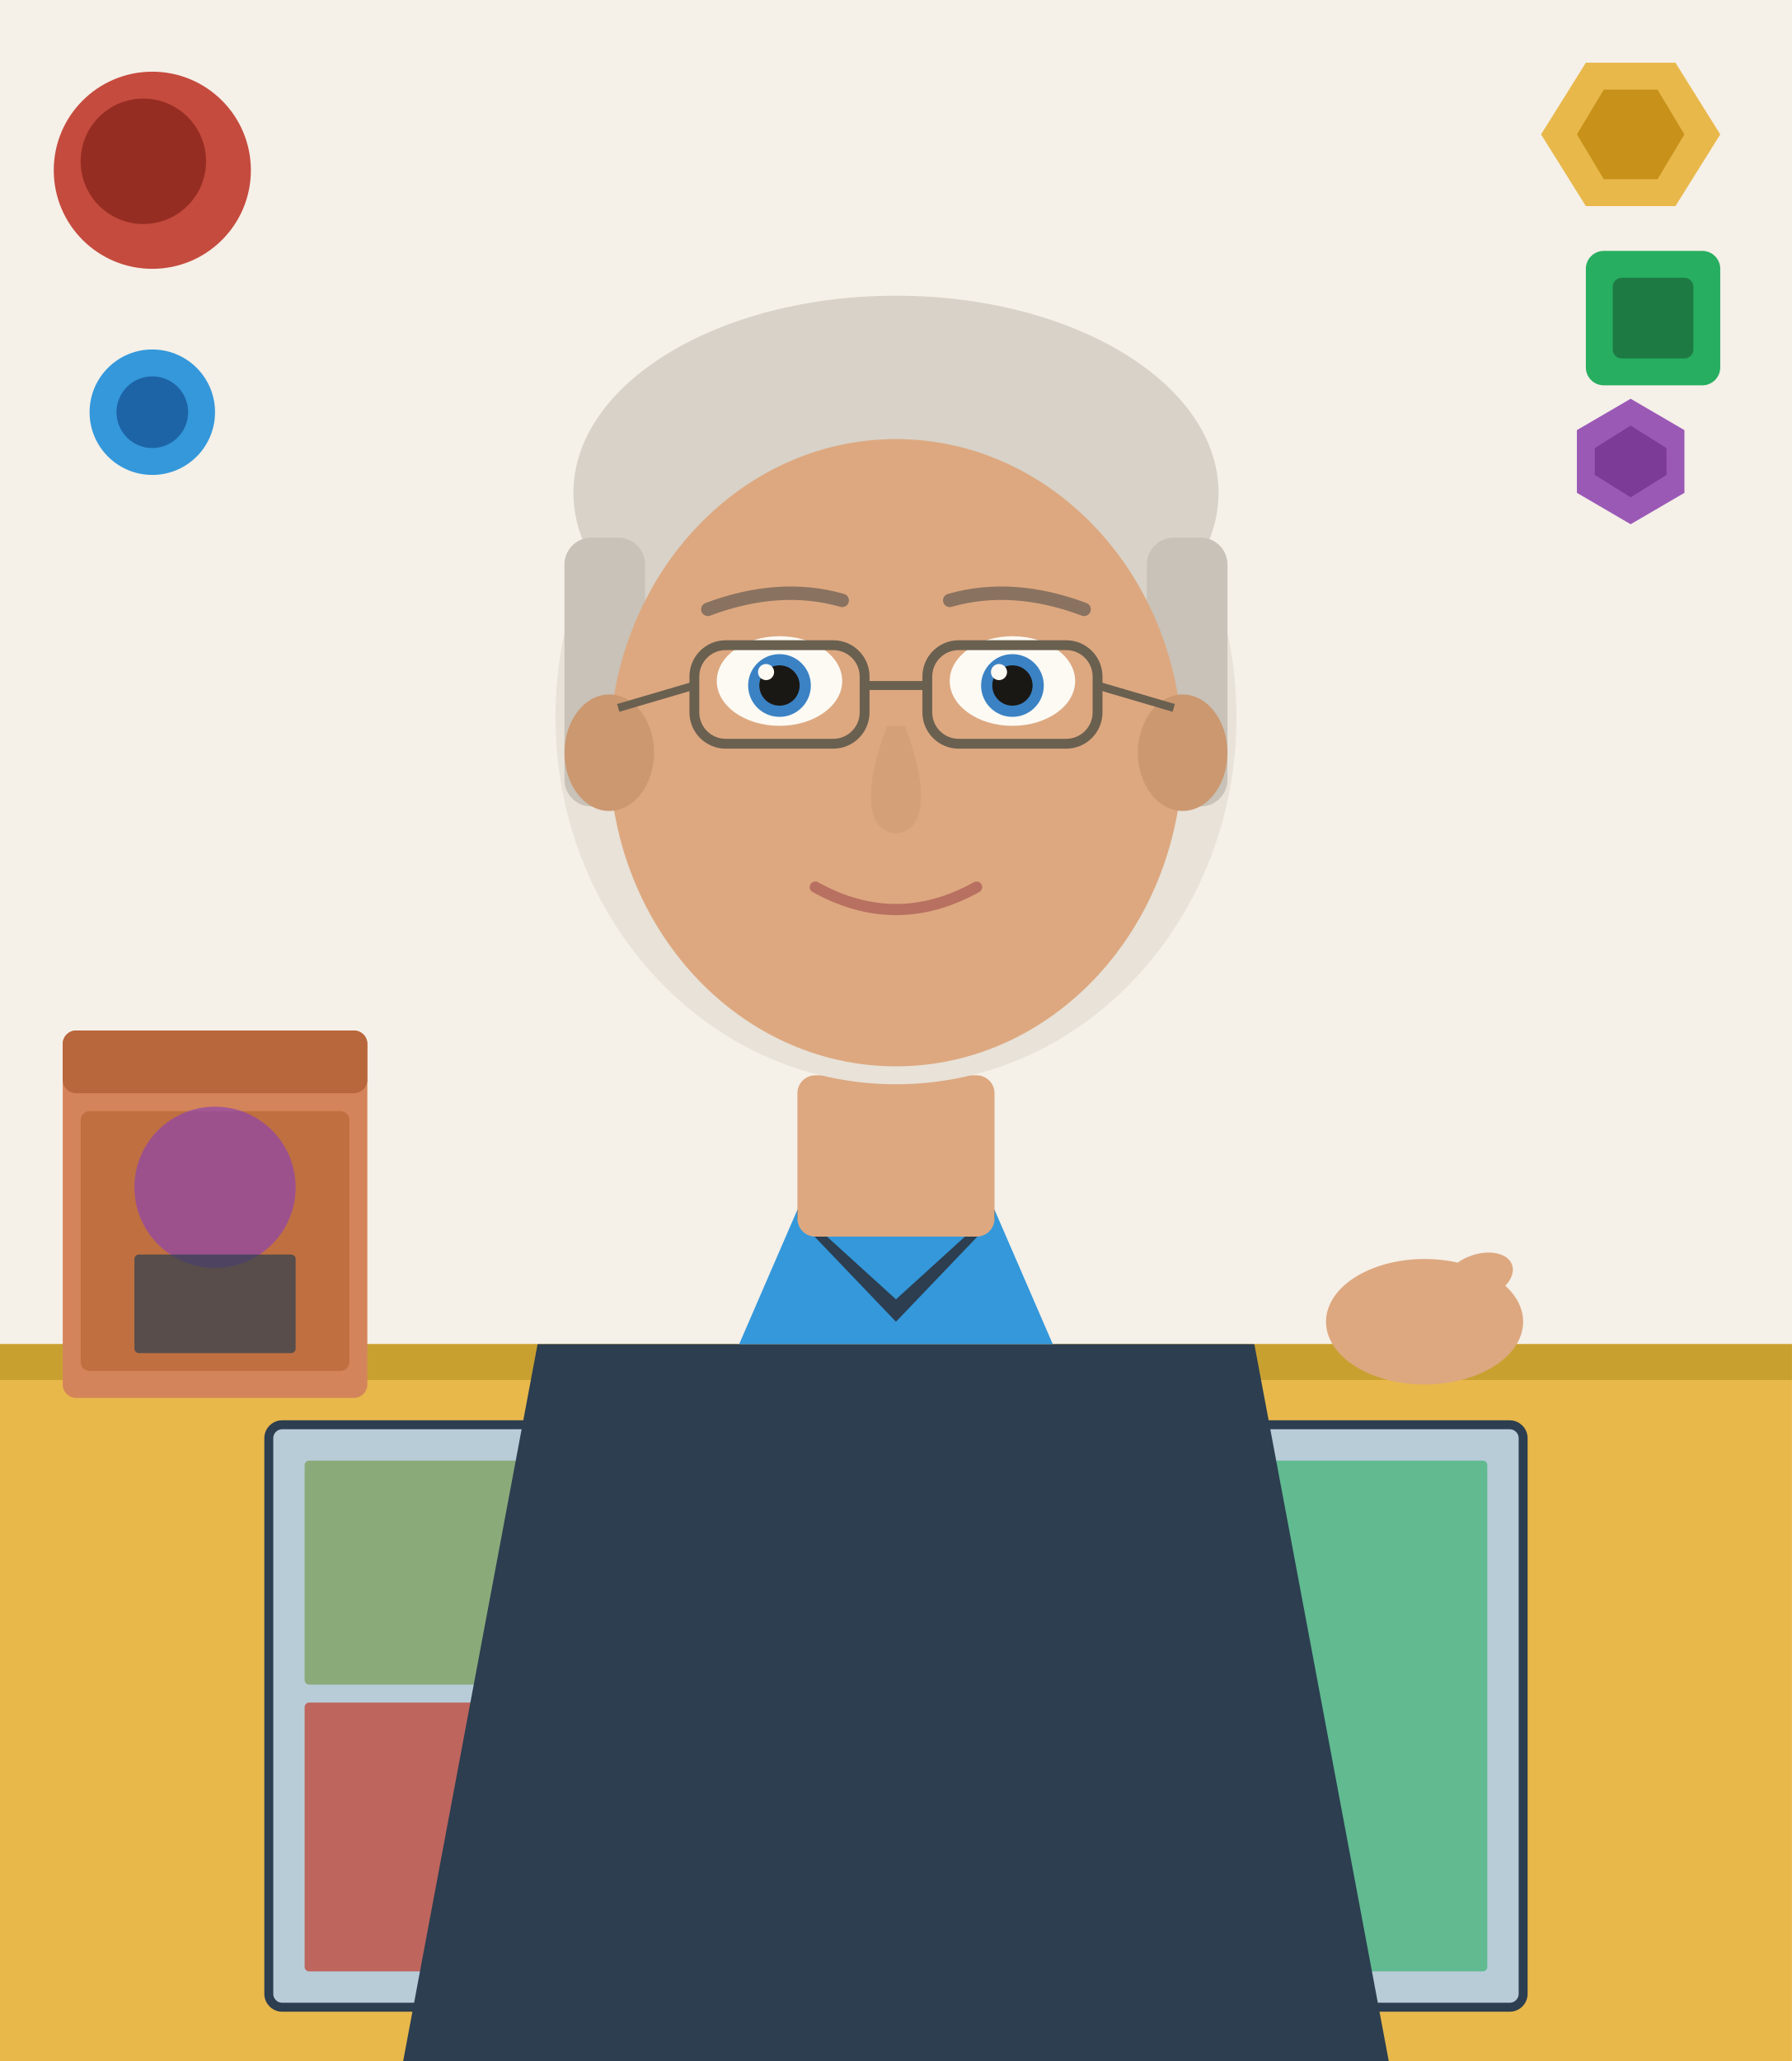
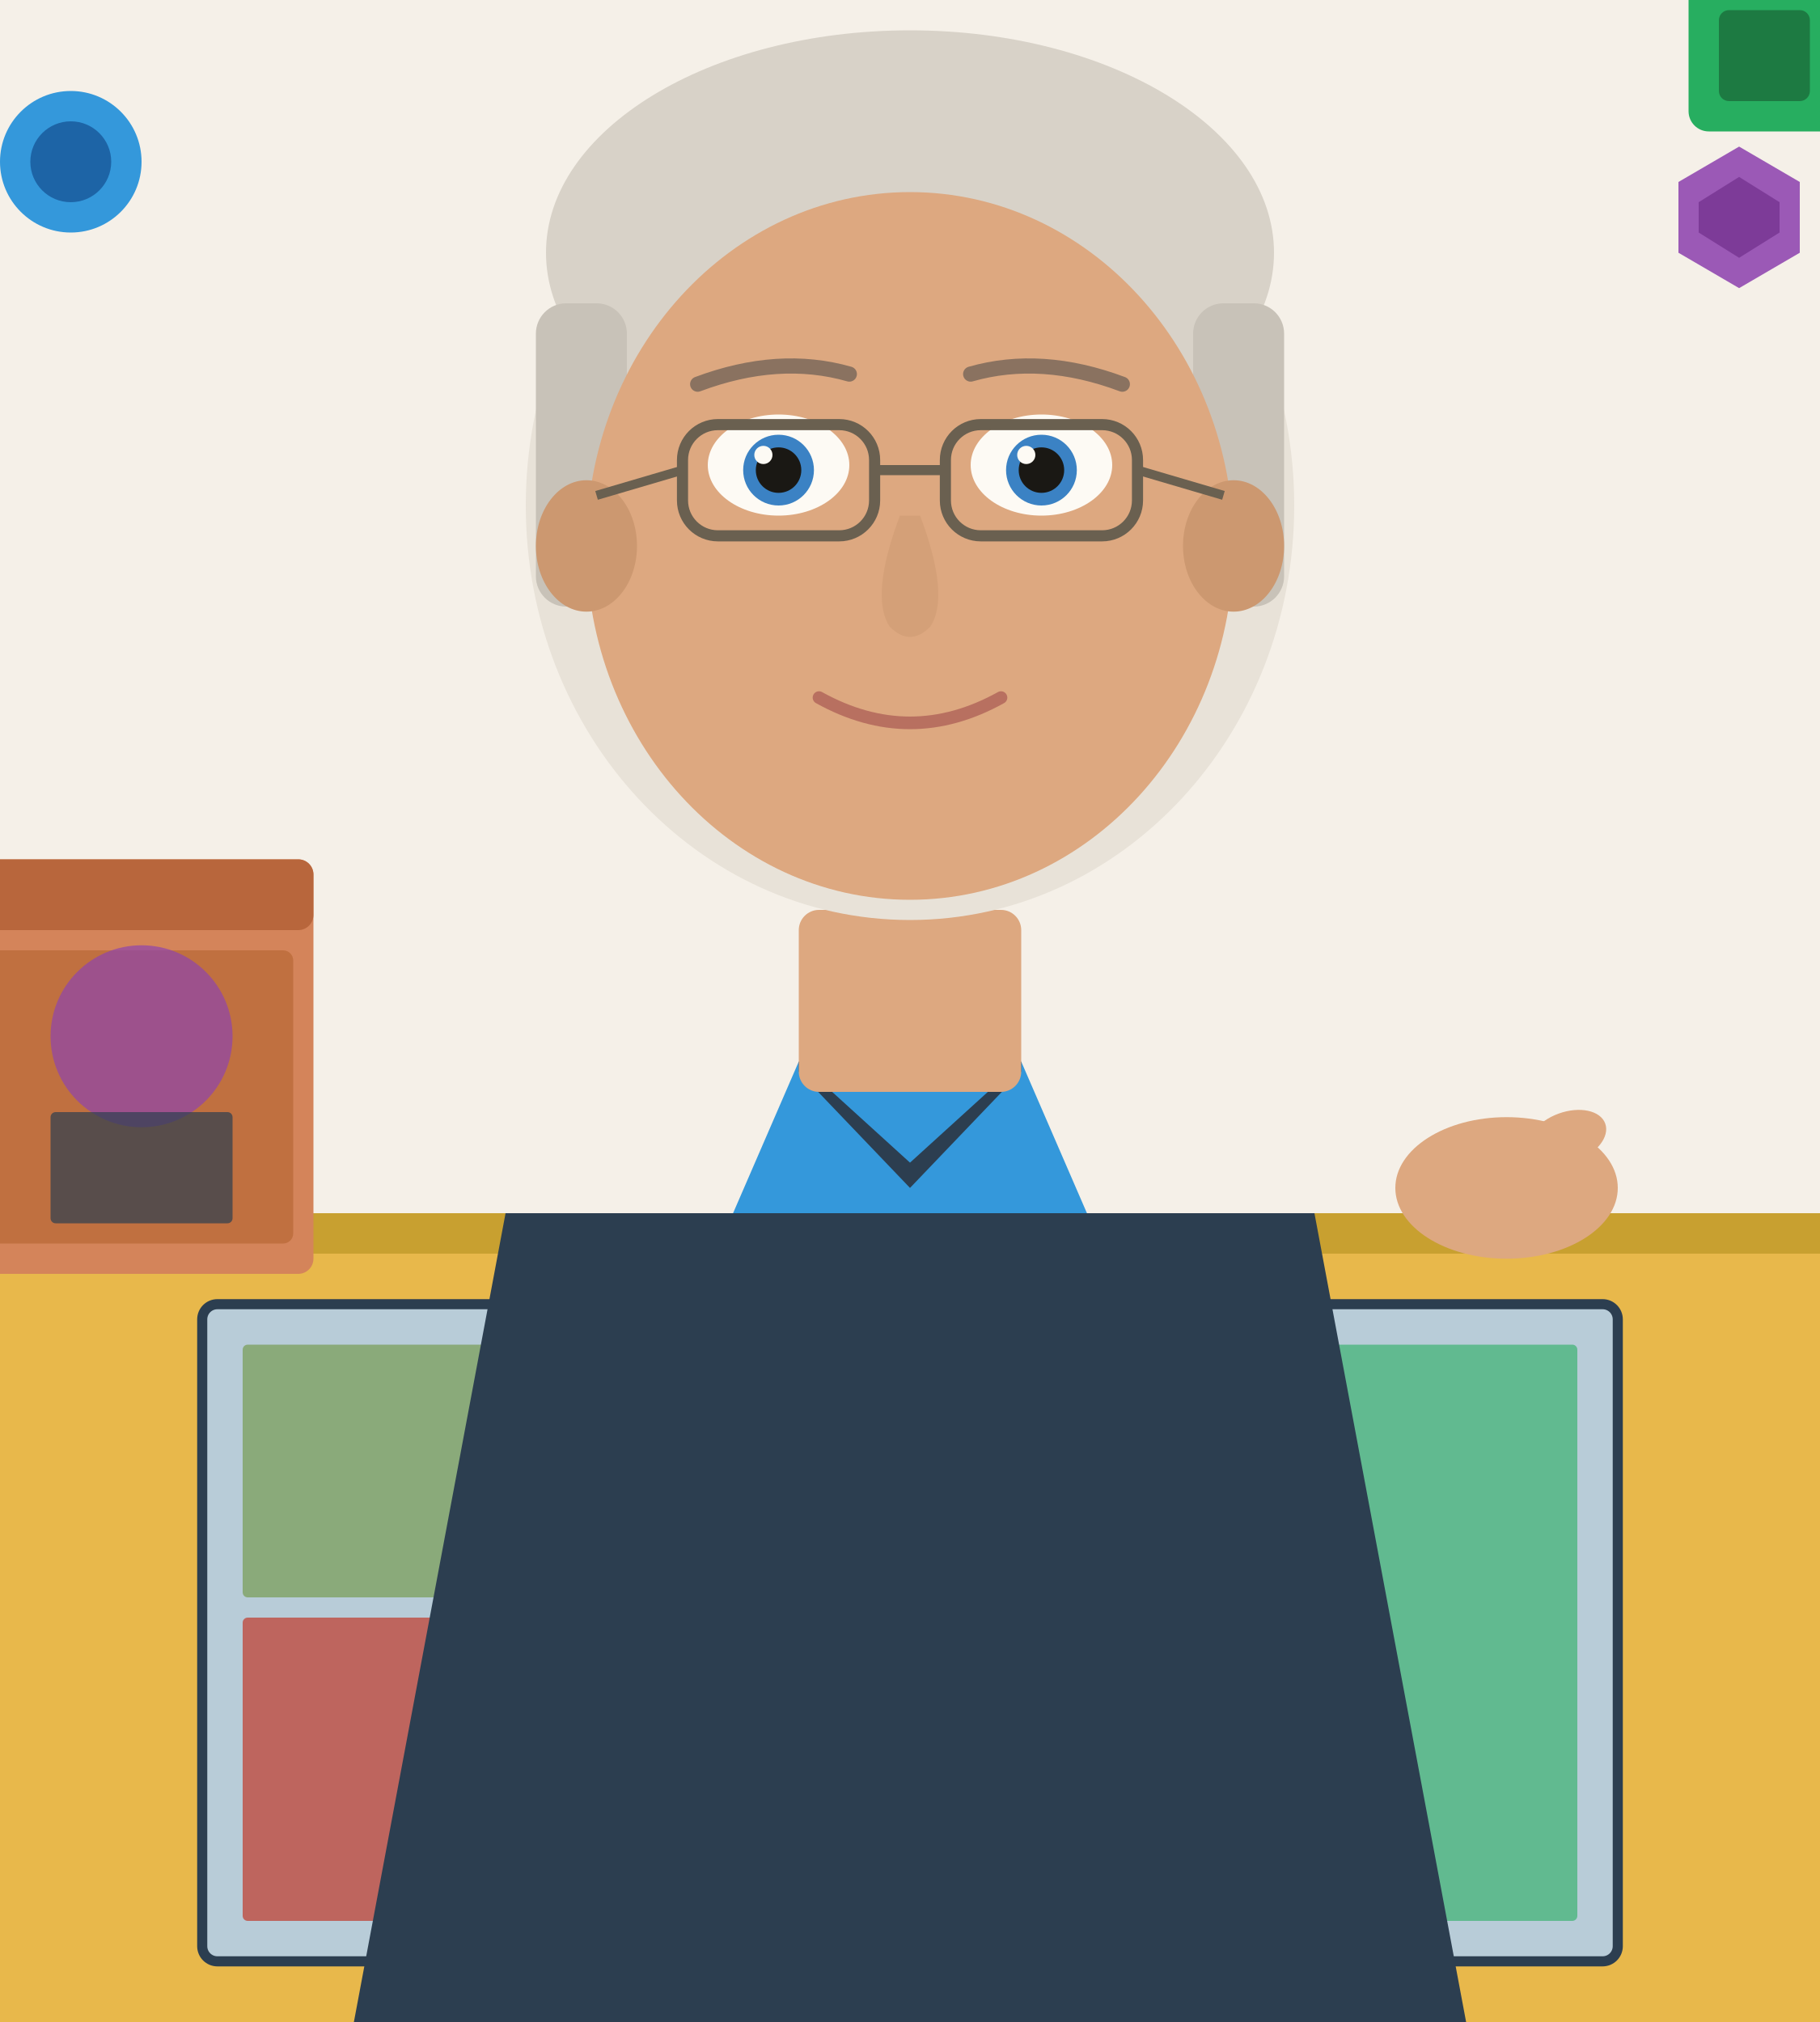
- <svg xmlns="http://www.w3.org/2000/svg" viewBox="0 0 400 460">
+ <svg xmlns="http://www.w3.org/2000/svg" viewBox="20 60 360 400">
  <rect width="400" height="460" fill="#f5f0e8" />
  <rect x="0" y="300" width="400" height="160" fill="#e8b84b" />
  <rect x="0" y="300" width="400" height="8" fill="#c8a030" />
  <rect x="60" y="318" width="280" height="130" fill="#b8ccd8" rx="3" />
  <rect x="60" y="318" width="280" height="130" fill="none" stroke="#2c3e50" stroke-width="2" rx="3" />
  <rect x="68" y="326" width="70" height="50" fill="#8aaa7a" rx="1" />
  <rect x="68" y="380" width="70" height="60" fill="#c0392b" rx="1" opacity="0.7" />
  <rect x="144" y="326" width="60" height="114" fill="#e8b84b" rx="1" opacity="0.6" />
  <rect x="210" y="326" width="50" height="60" fill="#9b59b6" rx="1" opacity="0.7" />
  <rect x="210" y="390" width="50" height="50" fill="#3b82c4" rx="1" opacity="0.7" />
  <rect x="266" y="326" width="66" height="114" fill="#27ae60" rx="1" opacity="0.6" />
  <rect x="14" y="230" width="68" height="82" fill="#d4845a" rx="3" />
  <rect x="14" y="230" width="68" height="14" fill="#b8663c" rx="3" />
  <rect x="18" y="248" width="60" height="58" fill="#c07040" rx="2" />
  <ellipse cx="48" cy="265" rx="18" ry="18" fill="#8e44ad" opacity="0.7" />
  <rect x="30" y="280" width="36" height="22" fill="#2c3e50" opacity="0.7" rx="1" />
  <polygon points="120,300 280,300 310,460 90,460" fill="#2c3e50" />
  <polygon points="178,270 222,270 235,300 165,300" fill="#3498db" />
  <polygon points="178,272 200,295 222,272 222,270 200,290 178,270" fill="#2c3e50" />
  <rect x="178" y="240" width="44" height="36" fill="#dda880" rx="4" />
  <ellipse cx="200" cy="160" rx="76" ry="82" fill="#e8e2d8" />
  <ellipse cx="200" cy="110" rx="72" ry="44" fill="#d8d2c8" />
  <rect x="126" y="120" width="18" height="60" fill="#c8c2b8" rx="6" />
  <rect x="256" y="120" width="18" height="60" fill="#c8c2b8" rx="6" />
  <ellipse cx="200" cy="168" rx="64" ry="70" fill="#dda880" />
  <ellipse cx="136" cy="168" rx="10" ry="13" fill="#cc9870" />
  <ellipse cx="264" cy="168" rx="10" ry="13" fill="#cc9870" />
  <path d="M 158 136 Q 174 130 188 134" fill="none" stroke="#8a7260" stroke-width="3" stroke-linecap="round" />
  <path d="M 212 134 Q 226 130 242 136" fill="none" stroke="#8a7260" stroke-width="3" stroke-linecap="round" />
  <ellipse cx="174" cy="152" rx="14" ry="10" fill="#fdfaf4" />
  <ellipse cx="226" cy="152" rx="14" ry="10" fill="#fdfaf4" />
  <circle cx="174" cy="153" r="7" fill="#3b82c4" />
  <circle cx="174" cy="153" r="4.5" fill="#1a1814" />
  <circle cx="171" cy="150" r="1.8" fill="#fdfaf4" />
  <circle cx="226" cy="153" r="7" fill="#3b82c4" />
  <circle cx="226" cy="153" r="4.5" fill="#1a1814" />
  <circle cx="223" cy="150" r="1.8" fill="#fdfaf4" />
  <rect x="155" y="144" width="38" height="22" rx="7" fill="none" stroke="#6a6050" stroke-width="2.2" />
  <rect x="207" y="144" width="38" height="22" rx="7" fill="none" stroke="#6a6050" stroke-width="2.2" />
  <line x1="193" y1="153" x2="207" y2="153" stroke="#6a6050" stroke-width="2" />
  <line x1="155" y1="153" x2="138" y2="158" stroke="#6a6050" stroke-width="1.8" />
  <line x1="245" y1="153" x2="262" y2="158" stroke="#6a6050" stroke-width="1.8" />
  <path d="M 198 162 Q 192 178 196 184 Q 200 188 204 184 Q 208 178 202 162" fill="#cc9870" opacity="0.5" />
  <path d="M 182 198 Q 200 208 218 198" fill="none" stroke="#b87060" stroke-width="2.5" stroke-linecap="round" />
  <ellipse cx="318" cy="295" rx="22" ry="14" fill="#dda880" />
  <ellipse cx="330" cy="285" rx="8" ry="5" fill="#dda880" transform="rotate(-20,330,285)" />
  <ellipse cx="34" cy="38" rx="22" ry="22" fill="#c0392b" opacity="0.9" />
  <ellipse cx="32" cy="36" rx="14" ry="14" fill="#962d22" />
  <polygon points="354,14 374,14 384,30 374,46 354,46 344,30" fill="#e8b84b" />
  <polygon points="358,20 370,20 376,30 370,40 358,40 352,30" fill="#c8921a" />
  <rect x="354" y="56" width="30" height="30" rx="4" fill="#27ae60" />
  <rect x="360" y="62" width="18" height="18" rx="2" fill="#1d7a42" />
  <ellipse cx="34" cy="92" rx="14" ry="14" fill="#3498db" />
  <ellipse cx="34" cy="92" rx="8" ry="8" fill="#1d64a6" />
  <polygon points="352,96 364,89 376,96 376,110 364,117 352,110" fill="#9b59b6" />
  <polygon points="356,100 364,95 372,100 372,106 364,111 356,106" fill="#7d3b98" />
</svg>
